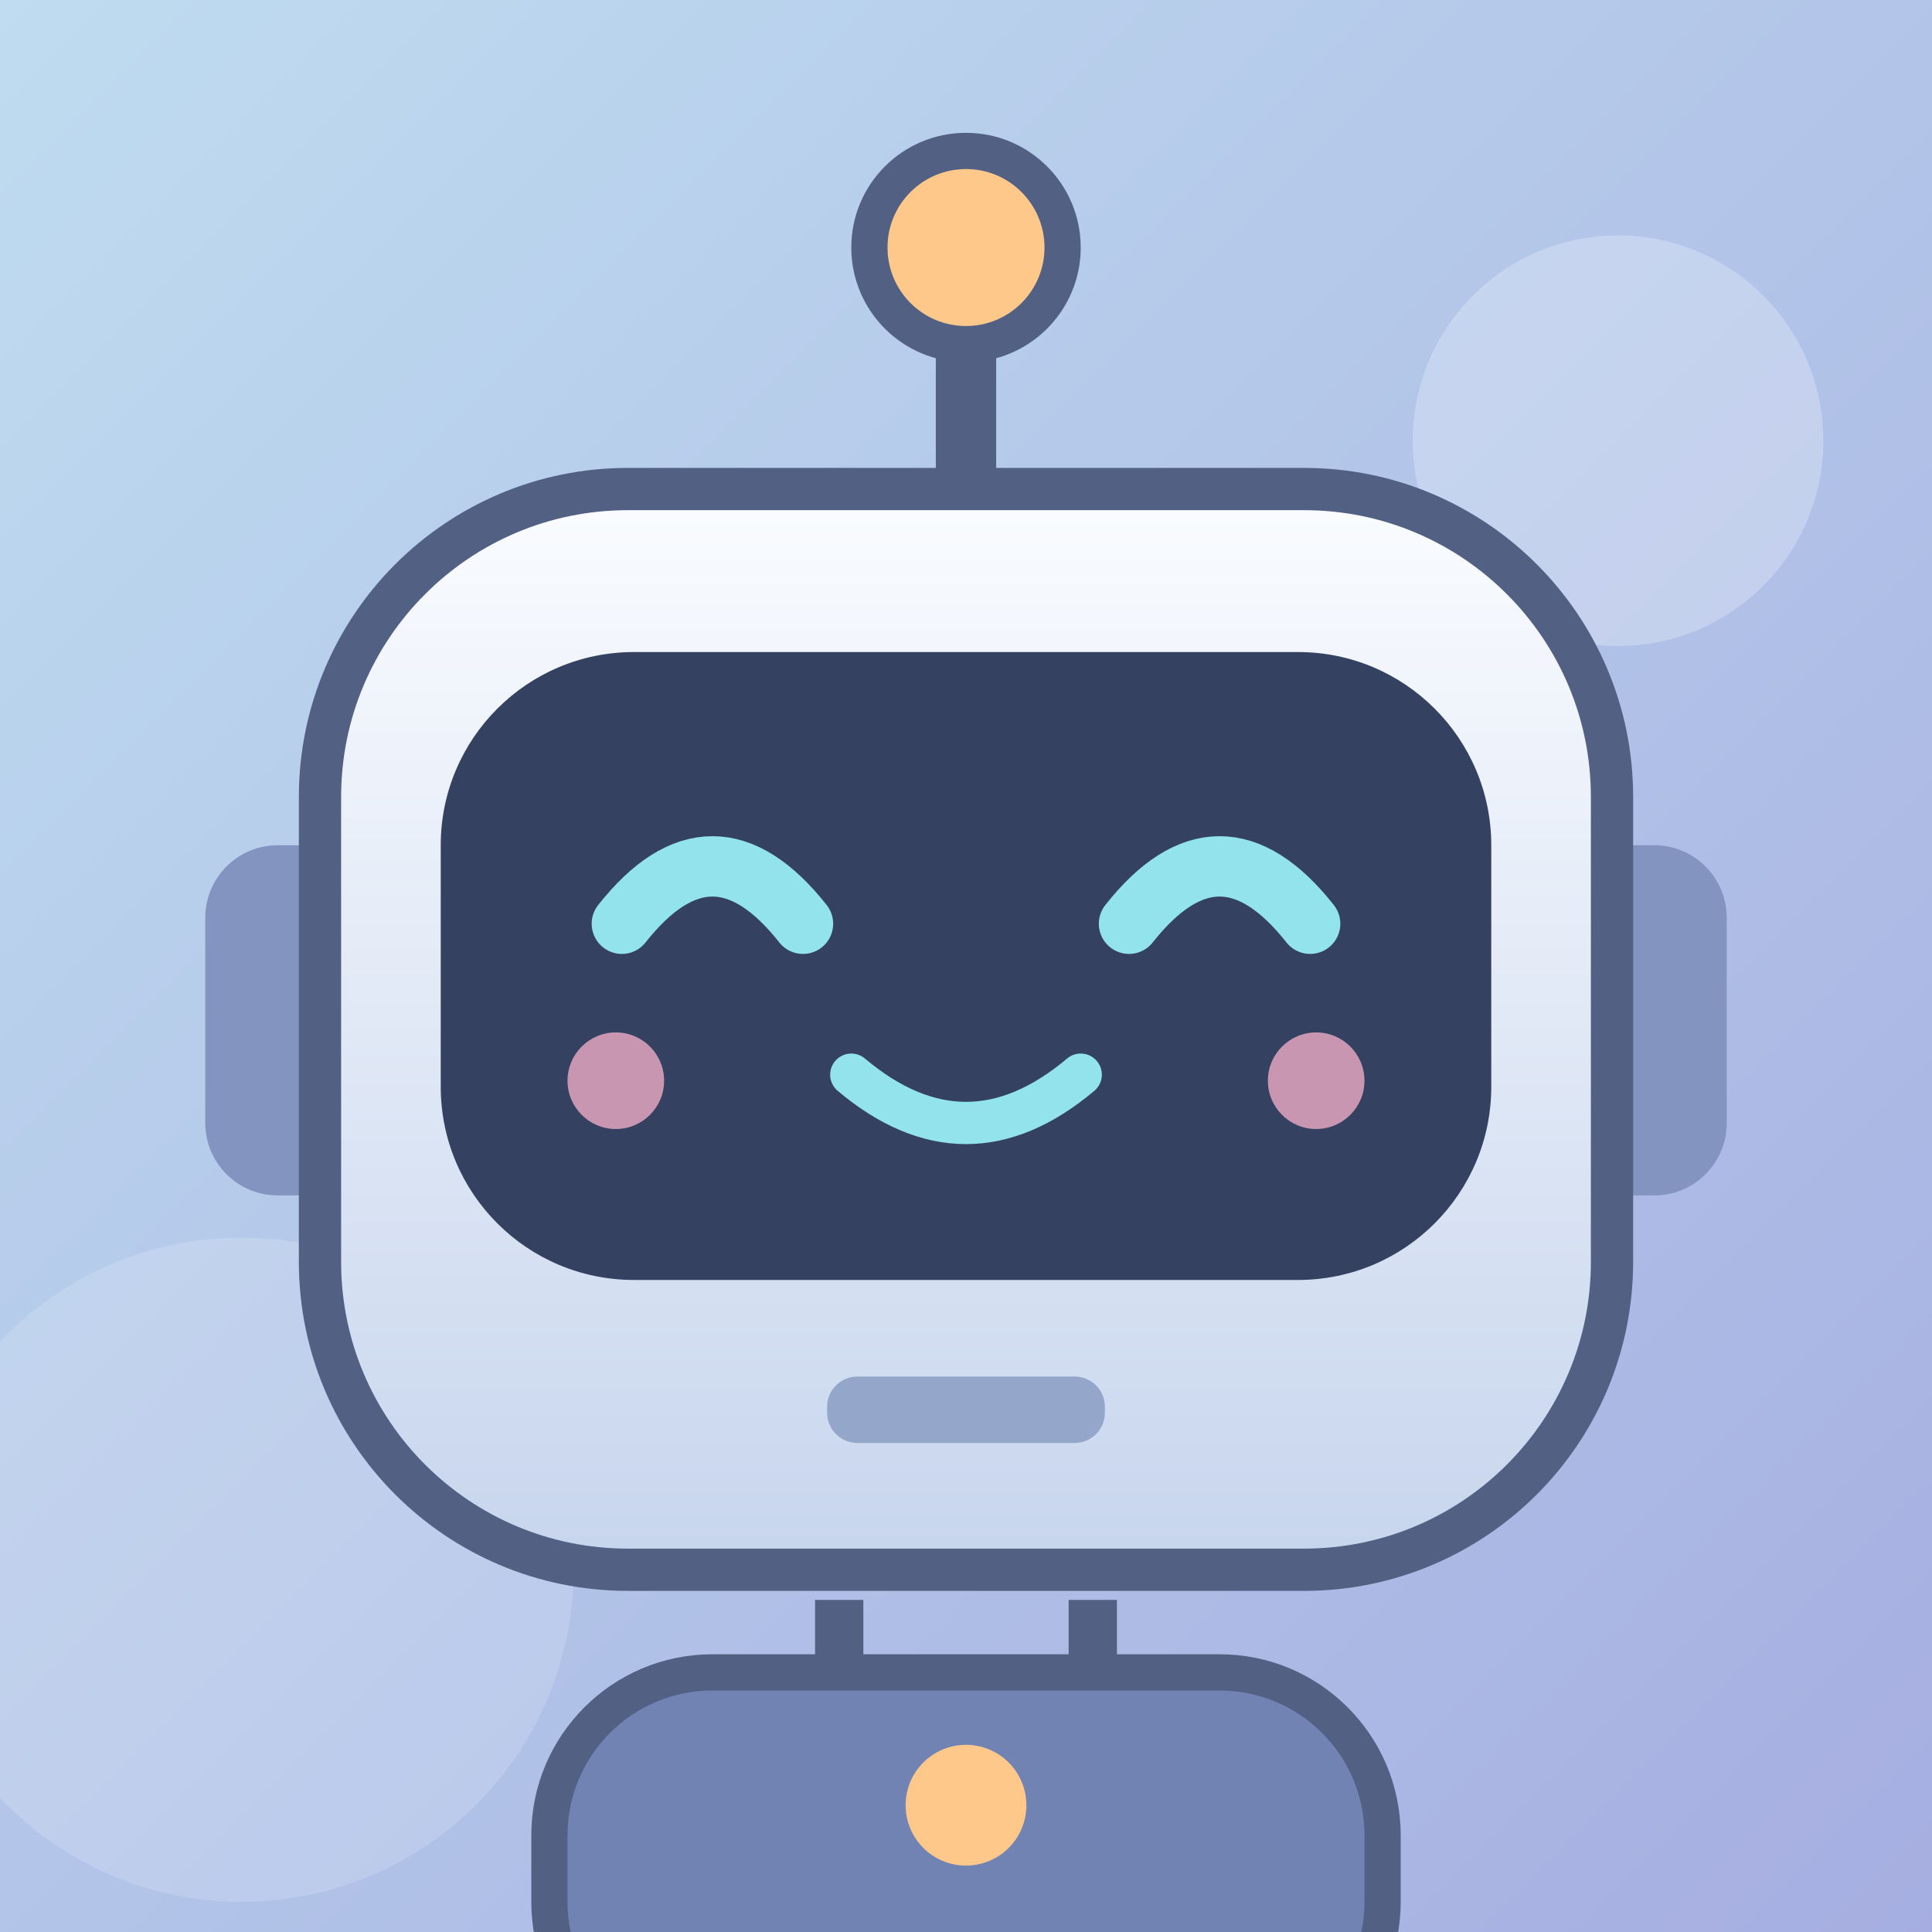
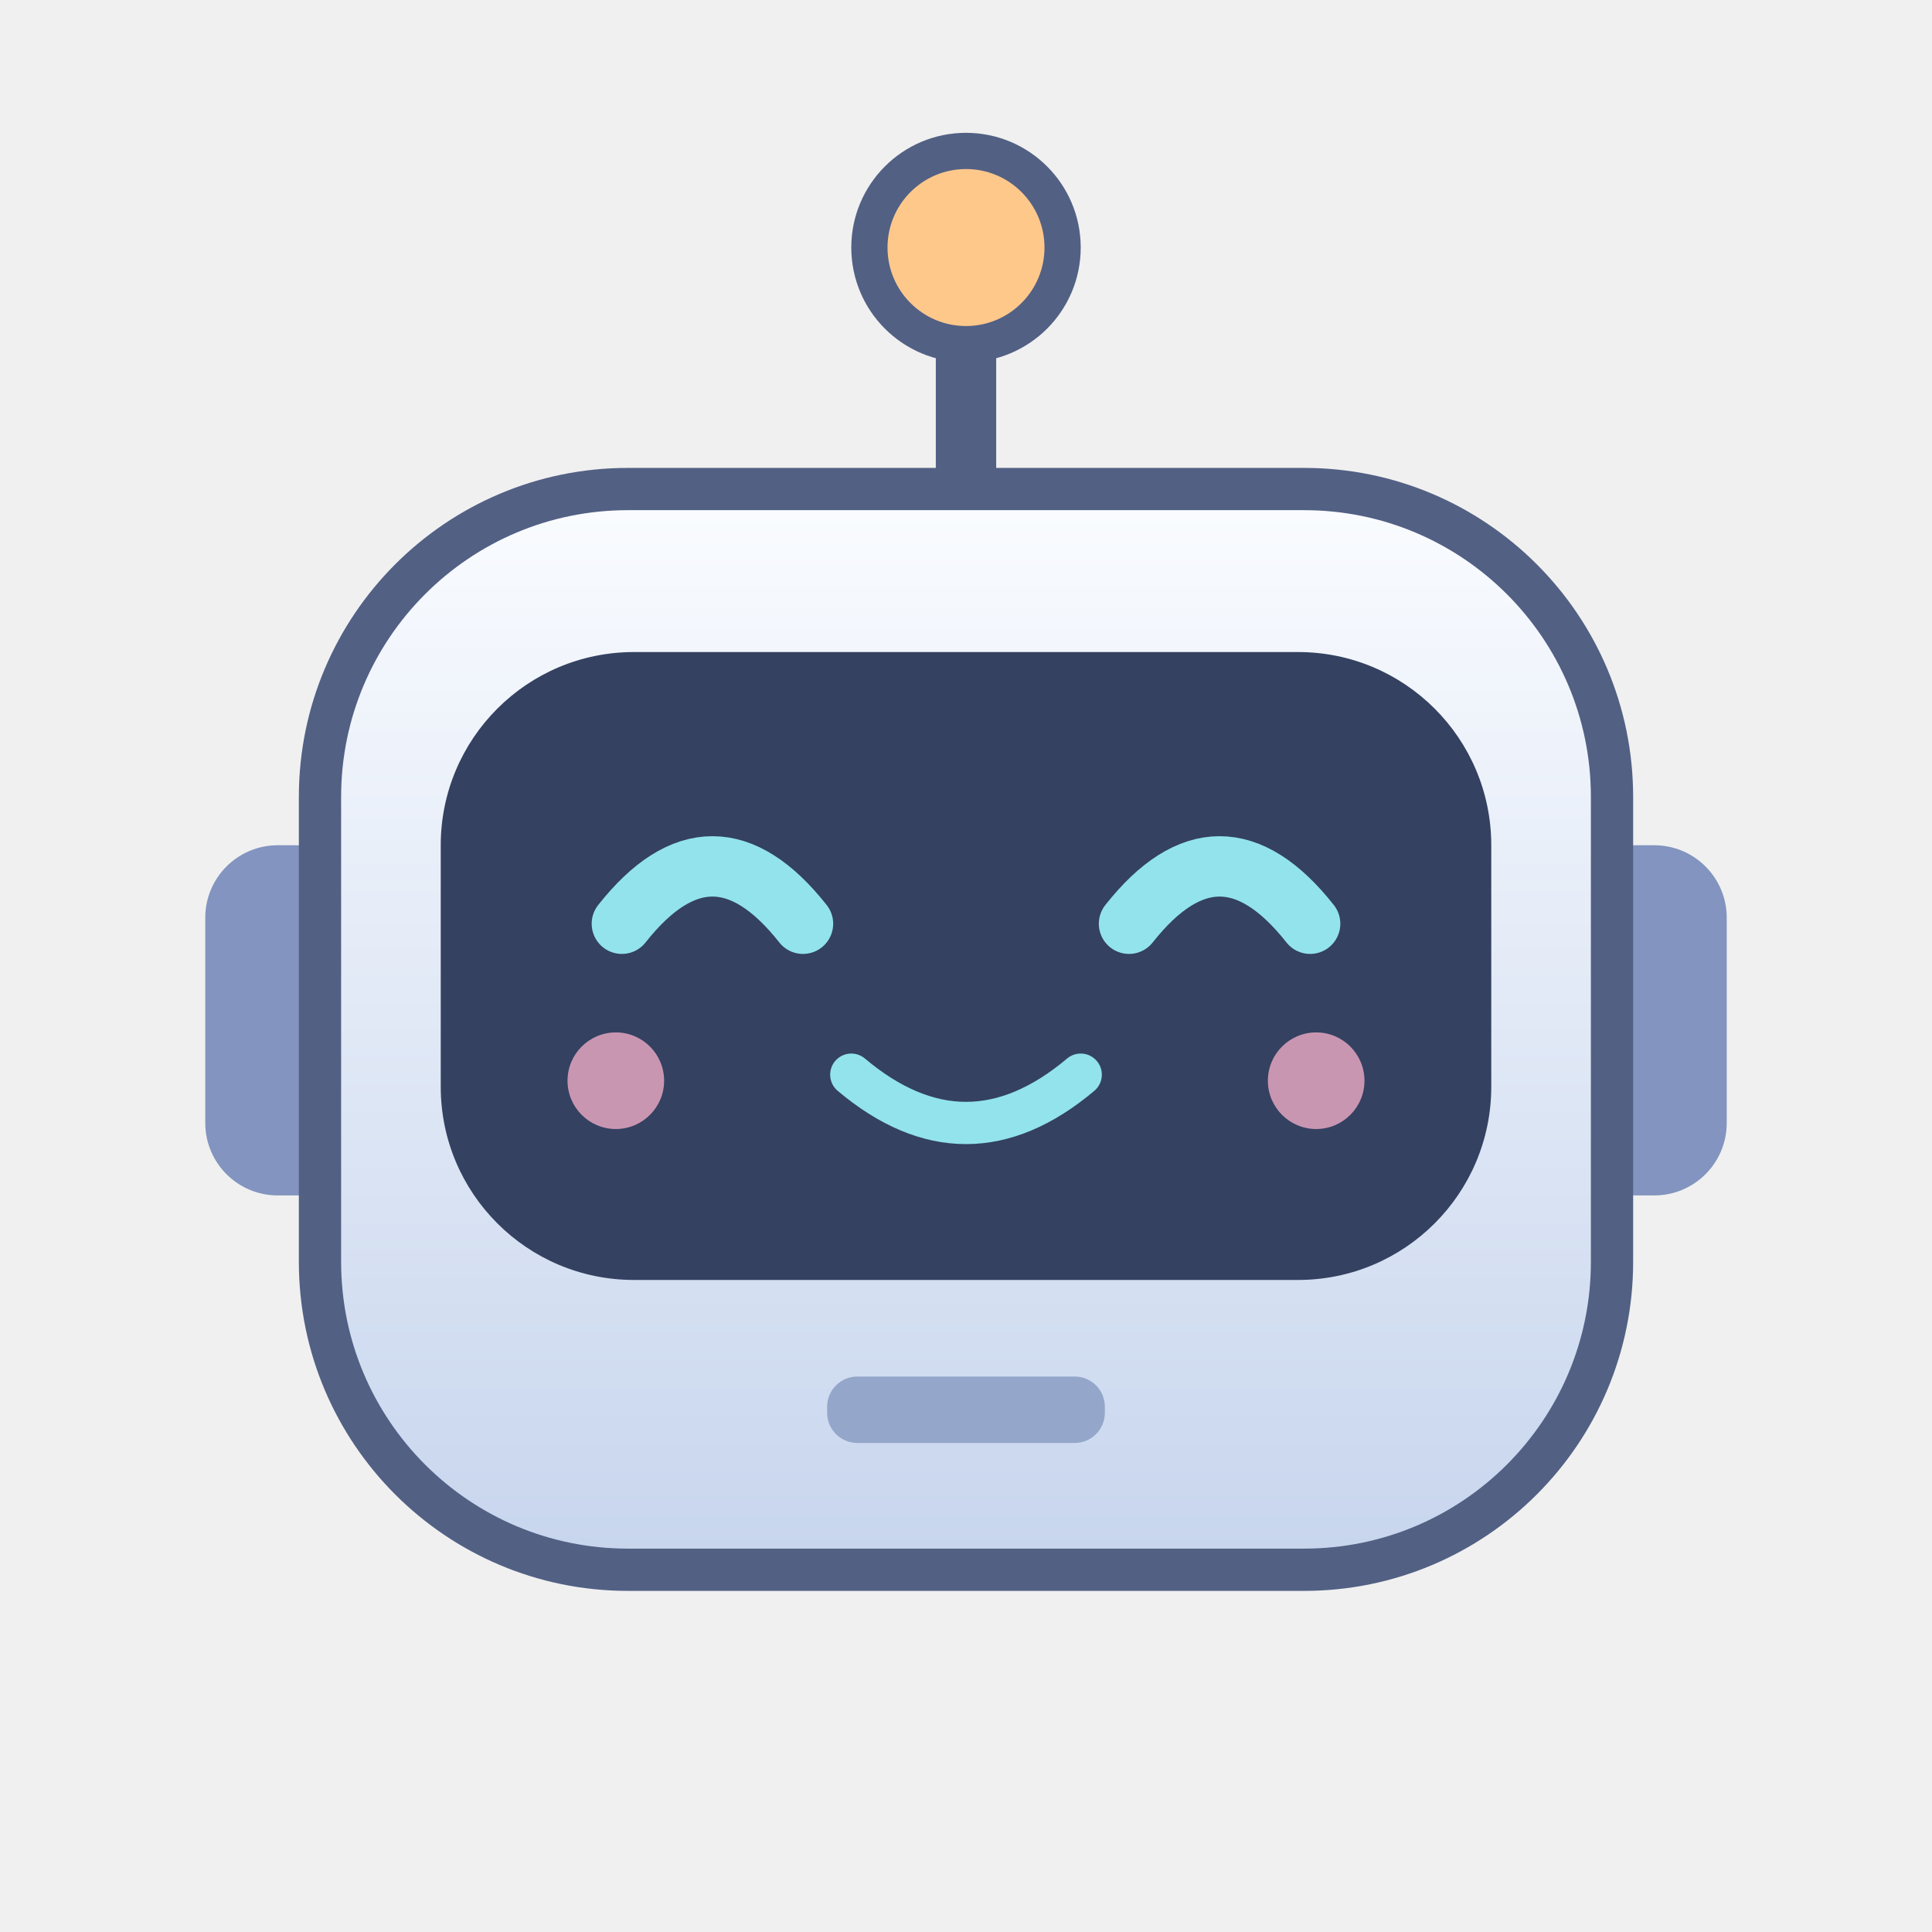
<svg xmlns="http://www.w3.org/2000/svg" viewBox="0 0 320 320">
  <defs>
-     <linearGradient id="bg" x2="1" y2="1">
-       <stop stop-color="#bfdcf0" />
-       <stop offset="1" stop-color="#a6aee1" />
-     </linearGradient>
    <linearGradient id="metal" x2="0" y2="1">
      <stop stop-color="#fafcff" />
      <stop offset="1" stop-color="#c7d5ed" />
    </linearGradient>
  </defs>
-   <path fill="url(#bg)" d="M0 0h320v320H0z" />
-   <circle cx="268" cy="73" r="34" fill="#fff" opacity=".25" />
-   <circle cx="40" cy="260" r="55" fill="#fff" opacity=".16" />
  <path d="M160 80V52" stroke="#526084" stroke-width="10" />
  <circle cx="160" cy="41" r="16" fill="#ffc88b" stroke="#526084" stroke-width="6" />
  <rect x="34" y="140" width="27" height="58" rx="12" fill="#8294bf" />
  <rect x="259" y="140" width="27" height="58" rx="12" fill="#8294bf" />
  <rect x="53" y="81" width="214" height="179" rx="51" fill="url(#metal)" stroke="#526084" stroke-width="7" />
  <rect x="73" y="108" width="174" height="104" rx="32" fill="#344161" />
  <path d="M103 153q15-19 30 0m54 0q15-19 30 0" stroke="#92e3ec" stroke-width="10" fill="none" stroke-linecap="round" />
  <path d="M141 178q19 16 38 0" stroke="#92e3ec" stroke-width="7" fill="none" stroke-linecap="round" />
  <circle cx="102" cy="179" r="8" fill="#efabc6" opacity=".8" />
  <circle cx="218" cy="179" r="8" fill="#efabc6" opacity=".8" />
  <rect x="137" y="228" width="46" height="11" rx="5" fill="#94a6ca" />
-   <path d="M139 265v14m42-14v14" stroke="#526084" stroke-width="8" />
-   <rect x="91" y="277" width="138" height="65" rx="27" fill="#7083b3" stroke="#526084" stroke-width="6" />
-   <circle cx="160" cy="299" r="10" fill="#ffc88b" />
</svg>
